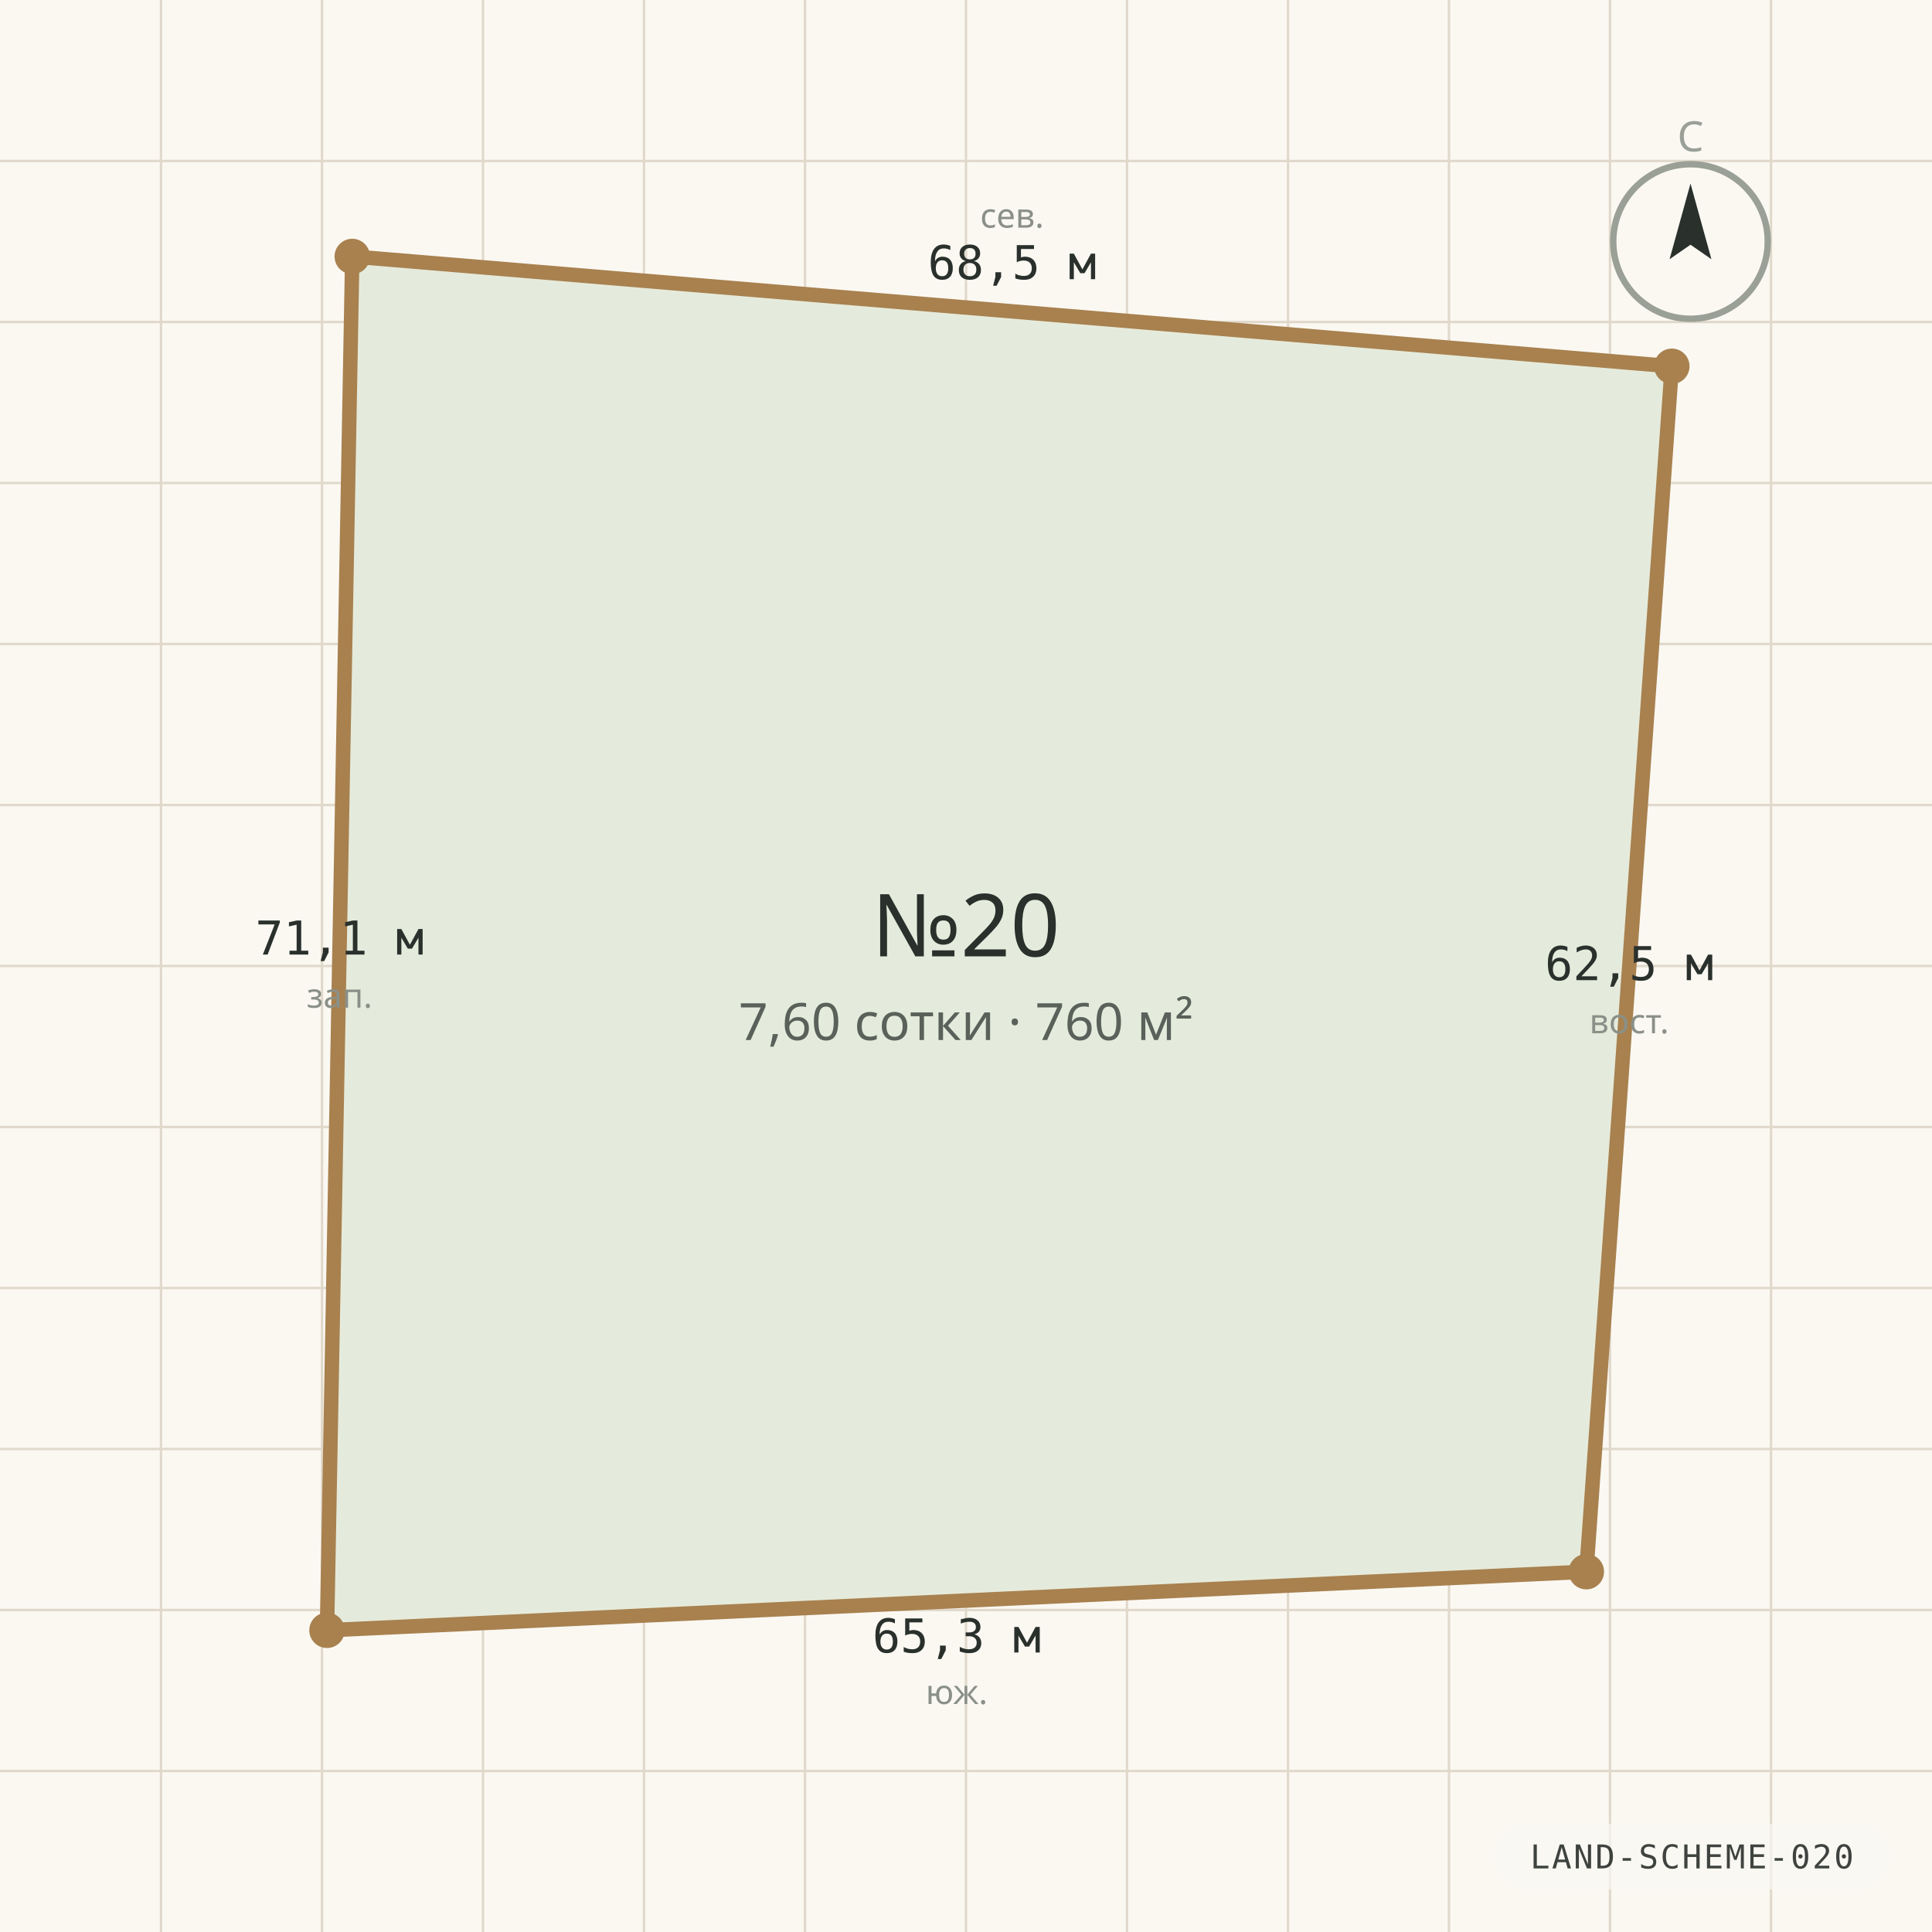
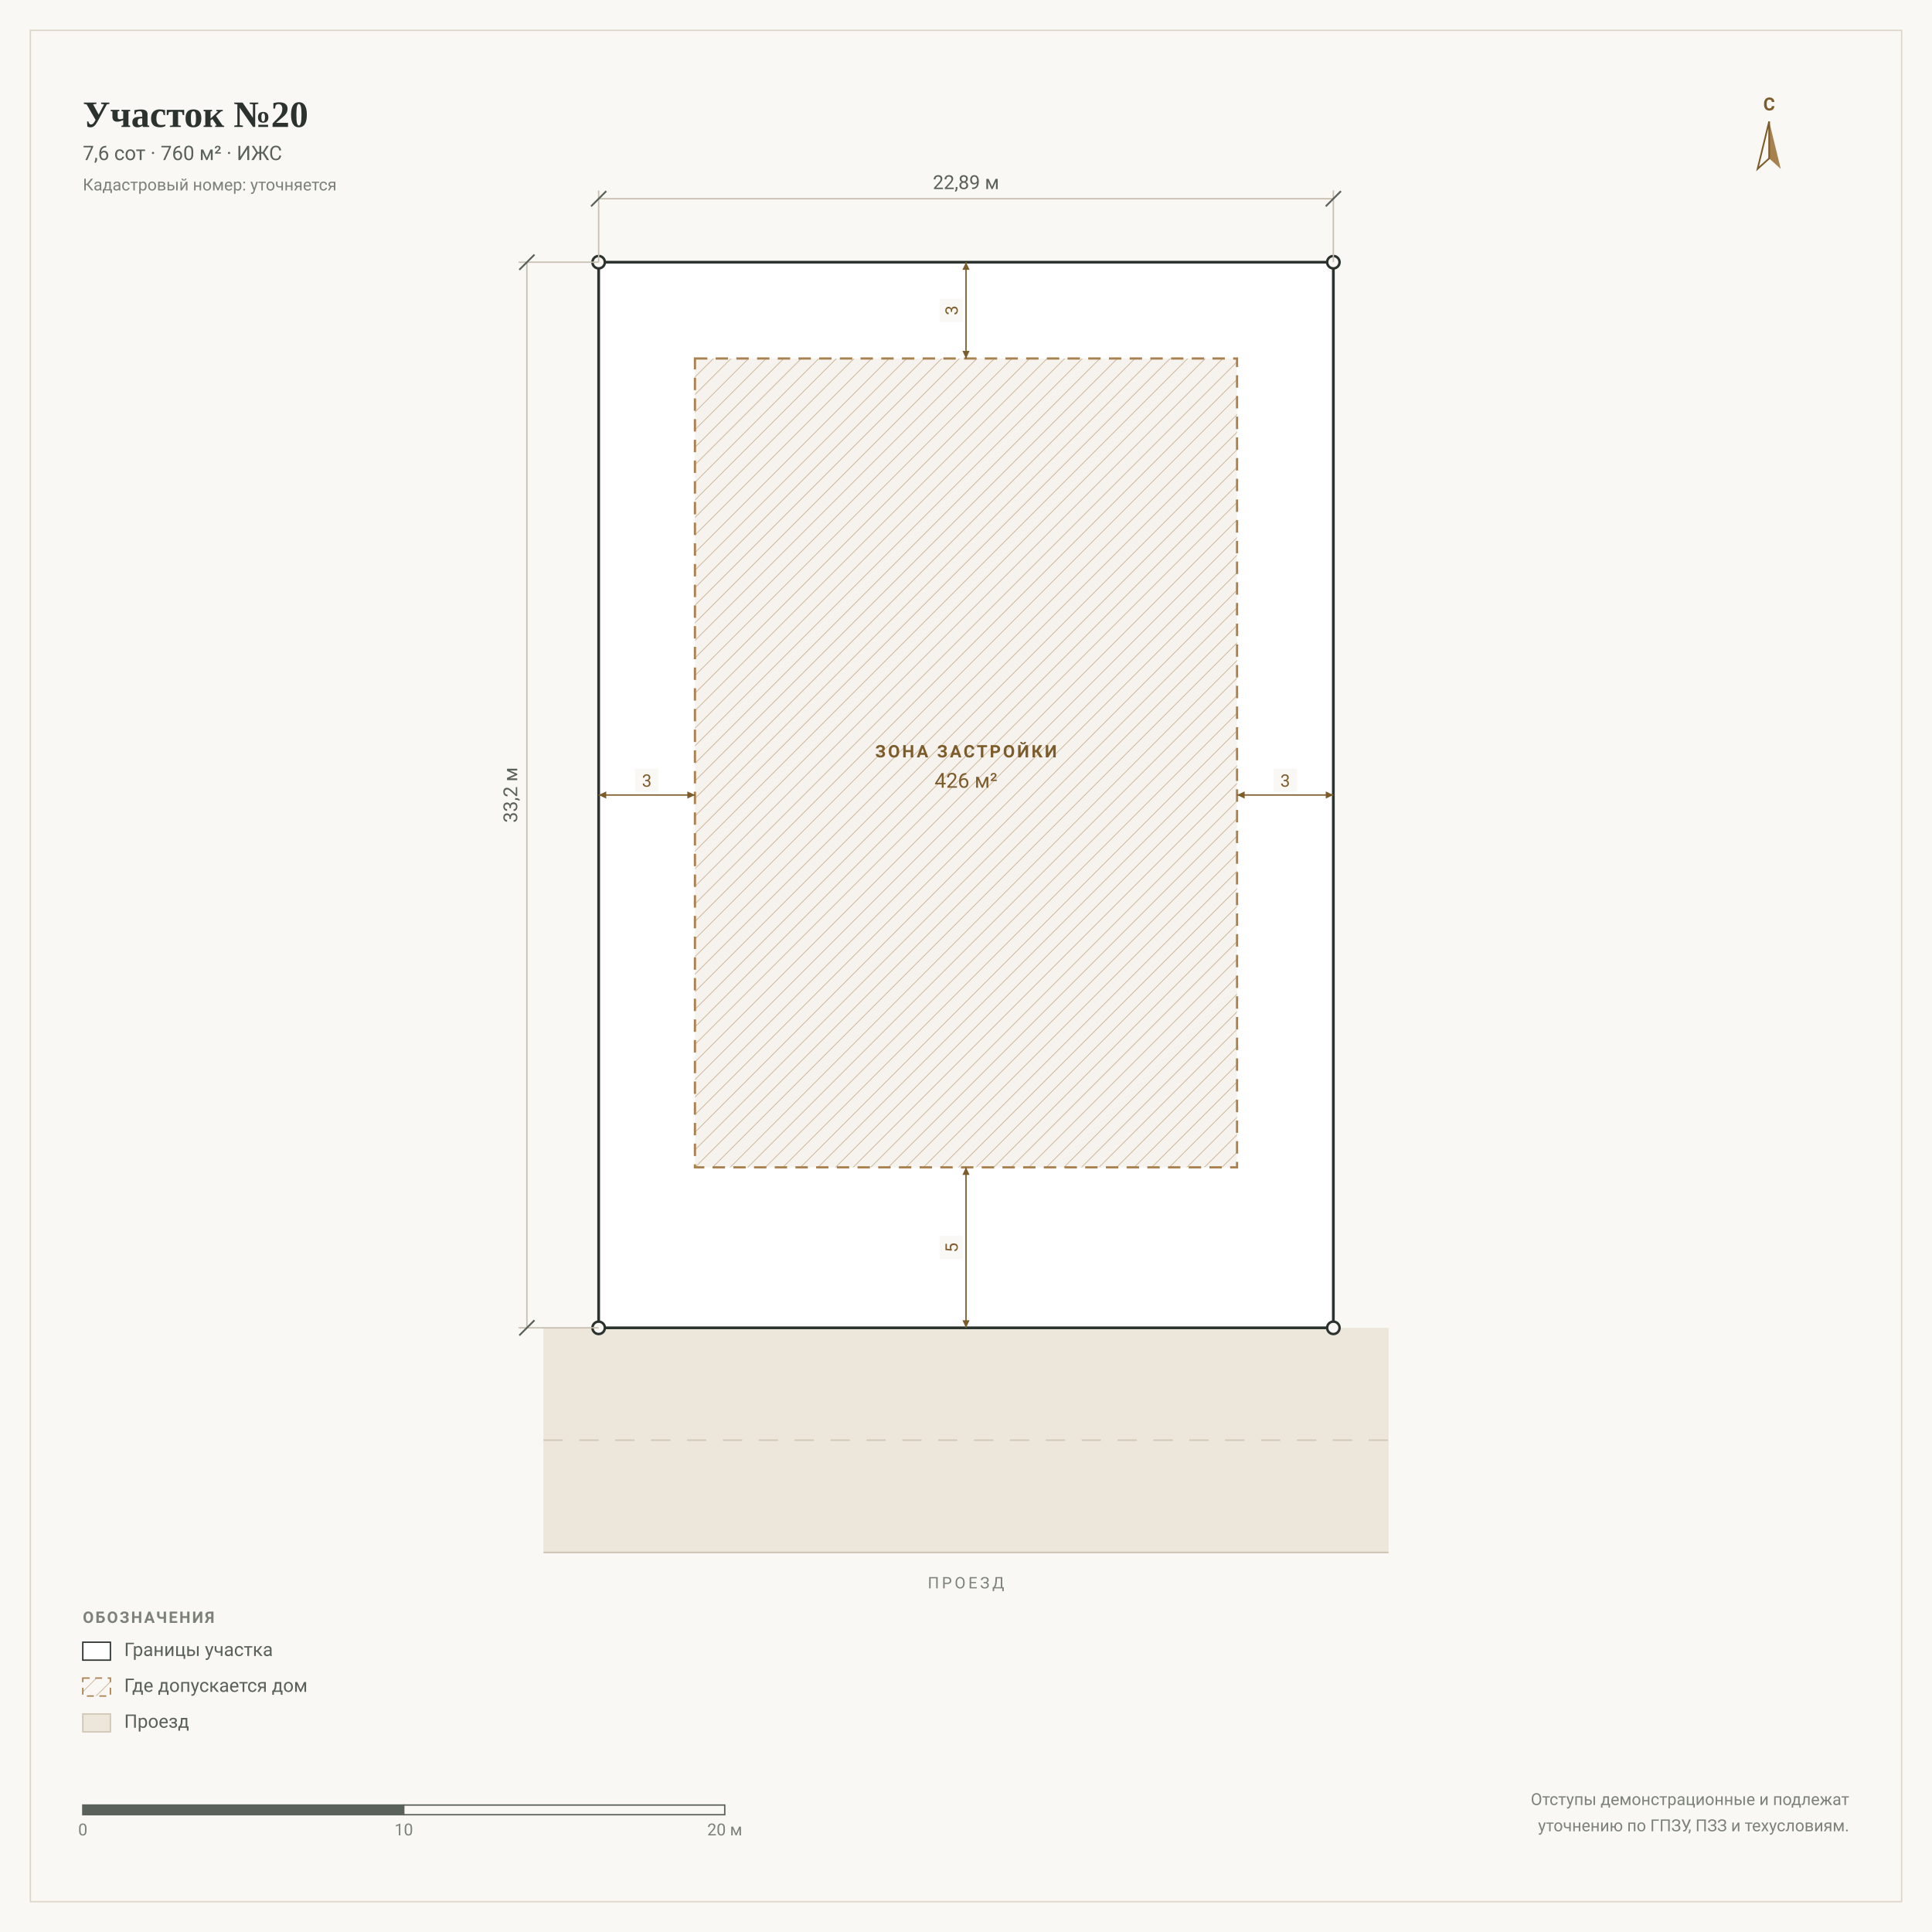
- <svg xmlns="http://www.w3.org/2000/svg" viewBox="0 0 1200 1200" width="1200" height="1200" role="img" aria-label="Схема границ участка №20" preserveAspectRatio="xMidYMid slice">
-   <rect width="1200" height="1200" fill="#FBF8F2" />
-   <g stroke="#E0D9CB" stroke-width="1.5">
-     <line x1="0" y1="100.0" x2="1200" y2="100.0" />
-     <line x1="100.0" y1="0" x2="100.0" y2="1200" />
-     <line x1="0" y1="200.0" x2="1200" y2="200.0" />
-     <line x1="200.0" y1="0" x2="200.0" y2="1200" />
-     <line x1="0" y1="300.0" x2="1200" y2="300.0" />
-     <line x1="300.0" y1="0" x2="300.0" y2="1200" />
-     <line x1="0" y1="400.0" x2="1200" y2="400.0" />
-     <line x1="400.0" y1="0" x2="400.0" y2="1200" />
-     <line x1="0" y1="500.0" x2="1200" y2="500.0" />
-     <line x1="500.0" y1="0" x2="500.0" y2="1200" />
-     <line x1="0" y1="600.0" x2="1200" y2="600.0" />
-     <line x1="600.0" y1="0" x2="600.0" y2="1200" />
-     <line x1="0" y1="700.0" x2="1200" y2="700.0" />
-     <line x1="700.0" y1="0" x2="700.0" y2="1200" />
-     <line x1="0" y1="800.0" x2="1200" y2="800.0" />
-     <line x1="800.0" y1="0" x2="800.0" y2="1200" />
-     <line x1="0" y1="900.0" x2="1200" y2="900.0" />
-     <line x1="900.0" y1="0" x2="900.0" y2="1200" />
-     <line x1="0" y1="1000.0" x2="1200" y2="1000.0" />
-     <line x1="1000.0" y1="0" x2="1000.0" y2="1200" />
-     <line x1="0" y1="1100.0" x2="1200" y2="1100.0" />
-     <line x1="1100.0" y1="0" x2="1100.0" y2="1200" />
+ <svg xmlns="http://www.w3.org/2000/svg" viewBox="0 0 1400 1400" width="1400" height="1400" role="img" aria-label="Схема участка №20: границы, отступы и зона застройки" font-family="'TT Commons Pro',-apple-system,BlinkMacSystemFont,'Segoe UI',Roboto,'Helvetica Neue',Arial,sans-serif">
+   <defs>
+     <pattern id="h-build" patternUnits="userSpaceOnUse" width="9" height="9" patternTransform="rotate(45)">
+       <line x1="0" y1="0" x2="0" y2="9" stroke="#a8814f" stroke-width="1.1" opacity=".5" />
+     </pattern>
+     <pattern id="h-sold" patternUnits="userSpaceOnUse" width="7" height="7" patternTransform="rotate(45)">
+       <line x1="0" y1="0" x2="0" y2="7" stroke="#7c8279" stroke-width="1" opacity=".45" />
+     </pattern>
+     <pattern id="h-forest" patternUnits="userSpaceOnUse" width="14" height="14">
+       <circle cx="4" cy="4" r="1.5" fill="#9fb188" opacity=".55" />
+       <circle cx="11" cy="10" r="1.1" fill="#9fb188" opacity=".4" />
+     </pattern>
+     <pattern id="h-water" patternUnits="userSpaceOnUse" width="26" height="12">
+       <path d="M0 6q6.5 -3 13 0t13 0" fill="none" stroke="#7d939b" stroke-width="1" opacity=".35" />
+     </pattern>
+   </defs>
+   <rect width="1400" height="1400" fill="#faf8f4" />
+   <rect x="393.804" y="962.189" width="612.392" height="162.811" fill="#ece6db" />
+   <line x1="393.804" y1="1125" x2="1006.196" y2="1125" stroke="#cfc6b6" stroke-width="1.2" />
+   <line x1="393.804" y1="1043.595" x2="1006.196" y2="1043.595" stroke="#cfc6b6" stroke-width="1" stroke-dasharray="14 12" />
+   <text x="700" y="1151" font-size="11.5" fill="#7c8279" text-anchor="middle" font-weight="400" letter-spacing="2">ПРОЕЗД</text>
+   <rect x="433.804" y="190" width="532.392" height="772.189" fill="#ffffff" stroke="#2c332e" stroke-width="2" />
+   <rect x="503.58" y="259.776" width="392.84" height="586.119" fill="#a8814f" opacity=".10" />
+   <rect x="503.58" y="259.776" width="392.84" height="586.119" fill="url(#h-build)" />
+   <rect x="503.58" y="259.776" width="392.84" height="586.119" fill="none" stroke="#a8814f" stroke-width="1.6" stroke-dasharray="9 6" />
+   <circle cx="433.804" cy="190" r="4.5" fill="#faf8f4" stroke="#2c332e" stroke-width="1.8" />
+   <circle cx="966.196" cy="190" r="4.5" fill="#faf8f4" stroke="#2c332e" stroke-width="1.8" />
+   <circle cx="433.804" cy="962.189" r="4.5" fill="#faf8f4" stroke="#2c332e" stroke-width="1.8" />
+   <circle cx="966.196" cy="962.189" r="4.5" fill="#faf8f4" stroke="#2c332e" stroke-width="1.8" />
+   <line x1="433.804" y1="190" x2="433.804" y2="138" stroke="#c6bfb1" stroke-width="1" />
+   <line x1="966.196" y1="190" x2="966.196" y2="138" stroke="#c6bfb1" stroke-width="1" />
+   <line x1="433.804" y1="144" x2="966.196" y2="144" stroke="#c6bfb1" stroke-width="1" />
+   <line x1="428.304" y1="149.5" x2="439.304" y2="138.5" stroke="#5a615a" stroke-width="1.3" />
+   <line x1="960.696" y1="149.5" x2="971.696" y2="138.5" stroke="#5a615a" stroke-width="1.3" />
+   <rect x="667.56" y="122.258" width="64.88" height="18.9" fill="#faf8f4" />
+   <text x="700" y="137" font-size="14" fill="#5a615a" text-anchor="middle" font-weight="400">22,89 м</text>
+   <line x1="433.804" y1="190" x2="375.804" y2="190" stroke="#c6bfb1" stroke-width="1" />
+   <line x1="433.804" y1="962.189" x2="375.804" y2="962.189" stroke="#c6bfb1" stroke-width="1" />
+   <line x1="381.804" y1="190" x2="381.804" y2="962.189" stroke="#c6bfb1" stroke-width="1" />
+   <line x1="376.304" y1="195.5" x2="387.304" y2="184.5" stroke="#5a615a" stroke-width="1.3" />
+   <line x1="376.304" y1="967.689" x2="387.304" y2="956.689" stroke="#5a615a" stroke-width="1.3" />
+   <g transform="translate(381.8041,576.0945) rotate(-90)">
+     <rect x="-28.52" y="-21.742" width="57.04" height="18.9" fill="#faf8f4" />
+     <text x="0" y="-7" font-size="14" fill="#5a615a" text-anchor="middle" font-weight="400">33,2 м</text>
  </g>
-   <polygon points="218.8,159.3 1038.4,227.5 985.3,976.2 203.1,1012.6" fill="#E5EBDC" stroke="#A8814F" stroke-width="9" stroke-linejoin="round" />
-   <circle cx="218.8" cy="159.3" r="11" fill="#A8814F" />
-   <text x="628.6" y="173.4" text-anchor="middle" font-family="ui-monospace, Consolas, monospace" font-size="29" fill="#2A302C">68,5 м</text>
-   <text x="628.6" y="141.4" text-anchor="middle" font-family="'Segoe UI', system-ui, sans-serif" font-size="21" fill="#8A9088">сев.</text>
-   <circle cx="1038.4" cy="227.5" r="11" fill="#A8814F" />
-   <text x="1011.9" y="608.8" text-anchor="middle" font-family="ui-monospace, Consolas, monospace" font-size="29" fill="#2A302C">62,5 м</text>
-   <text x="1011.9" y="641.8" text-anchor="middle" font-family="'Segoe UI', system-ui, sans-serif" font-size="21" fill="#8A9088">вост.</text>
-   <circle cx="985.3" cy="976.2" r="11" fill="#A8814F" />
-   <text x="594.2" y="1026.4" text-anchor="middle" font-family="ui-monospace, Consolas, monospace" font-size="29" fill="#2A302C">65,3 м</text>
-   <text x="594.2" y="1058.4" text-anchor="middle" font-family="'Segoe UI', system-ui, sans-serif" font-size="21" fill="#8A9088">юж.</text>
-   <circle cx="203.1" cy="1012.6" r="11" fill="#A8814F" />
-   <text x="210.9" y="592.9" text-anchor="middle" font-family="ui-monospace, Consolas, monospace" font-size="29" fill="#2A302C">71,1 м</text>
-   <text x="210.9" y="625.9" text-anchor="middle" font-family="'Segoe UI', system-ui, sans-serif" font-size="21" fill="#8A9088">зап.</text>
-   <text x="600" y="594" text-anchor="middle" font-family="'Segoe UI', system-ui, sans-serif" font-size="54" fill="#2A302C">№20</text>
-   <text x="600" y="646" text-anchor="middle" font-family="'Segoe UI', system-ui, sans-serif" font-size="32" fill="#5A615A">7,60 сотки · 760 м²</text>
-   <g transform="translate(1050 150)">
-     <circle r="48" fill="none" stroke="#9AA096" stroke-width="4" />
-     <path d="M 0 -36 L 13 11 L 0 2 L -13 11 Z" fill="#2A302C" />
-     <text y="-56" text-anchor="middle" font-family="'Segoe UI', system-ui, sans-serif" font-size="26" fill="#9AA096">С</text>
+   <line x1="433.804" y1="576.095" x2="503.58" y2="576.095" stroke="#7d5c2c" stroke-width="1" />
+   <path d="M433.804 576.095 l5.5 -2.6 l0 5.2 Z" fill="#7d5c2c" />
+   <path d="M503.58 576.095 l-5.5 -2.6 l0 5.2 Z" fill="#7d5c2c" />
+   <rect x="460.192" y="556.932" width="17" height="16.875" fill="#faf8f4" />
+   <text x="468.692" y="570.095" font-size="12.5" fill="#7d5c2c" text-anchor="middle" font-weight="400">3</text>
+   <line x1="896.42" y1="576.095" x2="966.196" y2="576.095" stroke="#7d5c2c" stroke-width="1" />
+   <path d="M896.42 576.095 l5.5 -2.6 l0 5.2 Z" fill="#7d5c2c" />
+   <path d="M966.196 576.095 l-5.5 -2.6 l0 5.2 Z" fill="#7d5c2c" />
+   <rect x="922.808" y="556.932" width="17" height="16.875" fill="#faf8f4" />
+   <text x="931.308" y="570.095" font-size="12.5" fill="#7d5c2c" text-anchor="middle" font-weight="400">3</text>
+   <line x1="700" y1="190" x2="700" y2="259.776" stroke="#7d5c2c" stroke-width="1" />
+   <path d="M700 190 l-2.6 5.5 l5.2 0 Z" fill="#7d5c2c" />
+   <path d="M700 259.776 l-2.6 -5.5 l5.2 0 Z" fill="#7d5c2c" />
+   <g transform="translate(700,224.8881) rotate(-90)">
+     <rect x="-8.5" y="-19.163" width="17" height="16.875" fill="#faf8f4" />
+     <text x="0" y="-6" font-size="12.5" fill="#7d5c2c" text-anchor="middle" font-weight="400">3</text>
  </g>
-   <g font-family="ui-monospace, 'Cascadia Mono', Consolas, monospace" opacity="0.9">
-     <rect x="928.2" y="1132.8" width="245.4" height="40.8" rx="20.4" fill="rgba(250,248,244,0.72)" />
-     <text x="1050.9" y="1160.5" text-anchor="middle" fill="#2A302C" font-size="20.4" letter-spacing="1.2">LAND-SCHEME-020</text>
+   <line x1="700" y1="845.896" x2="700" y2="962.189" stroke="#7d5c2c" stroke-width="1" />
+   <path d="M700 845.896 l-2.6 5.5 l5.2 0 Z" fill="#7d5c2c" />
+   <path d="M700 962.189 l-2.6 -5.5 l5.2 0 Z" fill="#7d5c2c" />
+   <g transform="translate(700,904.0423) rotate(-90)">
+     <rect x="-8.5" y="-19.163" width="17" height="16.875" fill="#faf8f4" />
+     <text x="0" y="-6" font-size="12.5" fill="#7d5c2c" text-anchor="middle" font-weight="400">5</text>
  </g>
+   <text x="700" y="548.836" font-size="12.5" fill="#7d5c2c" text-anchor="middle" font-weight="700" letter-spacing="1.6">ЗОНА ЗАСТРОЙКИ</text>
+   <text x="700" y="570.836" font-size="15" fill="#7d5c2c" text-anchor="middle" font-weight="400">426 м²</text>
+   <rect x="22" y="22" width="1356" height="1356" fill="none" stroke="#ddd6c9" stroke-width="1" />
+   <text x="60" y="92" font-size="27" fill="#2c332e" text-anchor="start" font-weight="600" font-family="'TT Ramillas','Playfair Display',Georgia,'Times New Roman',serif">Участок №20</text>
+   <text x="60" y="116" font-size="14.5" fill="#5a615a" text-anchor="start" font-weight="400">7,6 сот · 760 м² · ИЖС</text>
+   <text x="60" y="138" font-size="12" fill="#7c8279" text-anchor="start" font-weight="400">Кадастровый номер: уточняется</text>
+   <g transform="translate(1282,108)">
+     <path d="M0 -20 L8.4 14.4 L0 6.8 Z" fill="#a8814f" />
+     <path d="M0 -20 L-8.4 14.4 L0 6.8 Z" fill="none" stroke="#7d5c2c" stroke-width="1.2" />
+     <text x="0" y="-28" font-size="13" fill="#7d5c2c" text-anchor="middle" font-weight="700" letter-spacing="0.5">С</text>
+   </g>
+   <text x="60" y="1176" font-size="11.5" fill="#7c8279" text-anchor="start" font-weight="600" letter-spacing="1.2">ОБОЗНАЧЕНИЯ</text>
+   <rect x="60" y="1190" width="20" height="13" fill="#ffffff" stroke="#2c332e" stroke-width="1" />
+   <text x="90" y="1200" font-size="13.5" fill="#5a615a" text-anchor="start" font-weight="400">Границы участка</text>
+   <rect x="60" y="1216" width="20" height="13" fill="none" stroke="#a8814f" stroke-width="1" stroke-dasharray="5 4" />
+   <rect x="60" y="1216" width="20" height="13" fill="url(#h-build)" />
+   <text x="90" y="1226" font-size="13.5" fill="#5a615a" text-anchor="start" font-weight="400">Где допускается дом</text>
+   <rect x="60" y="1242" width="20" height="13" fill="#ece6db" stroke="#cfc6b6" stroke-width="1" />
+   <text x="90" y="1252" font-size="13.5" fill="#5a615a" text-anchor="start" font-weight="400">Проезд</text>
+   <rect x="60" y="1308" width="232.587" height="7" fill="#5a615a" stroke="#5a615a" stroke-width="1" />
+   <rect x="292.587" y="1308" width="232.587" height="7" fill="#faf8f4" stroke="#5a615a" stroke-width="1" />
+   <text x="60" y="1330" font-size="12" fill="#7c8279" text-anchor="middle" font-weight="400">0</text>
+   <text x="292.587" y="1330" font-size="12" fill="#7c8279" text-anchor="middle" font-weight="400">10</text>
+   <text x="525.174" y="1330" font-size="12" fill="#7c8279" text-anchor="middle" font-weight="400">20 м</text>
+   <text x="1340" y="1308" font-size="12" fill="#7c8279" text-anchor="end" font-weight="400">Отступы демонстрационные и подлежат</text>
+   <text x="1340" y="1327" font-size="12" fill="#7c8279" text-anchor="end" font-weight="400">уточнению по ГПЗУ, ПЗЗ и техусловиям.</text>
</svg>
